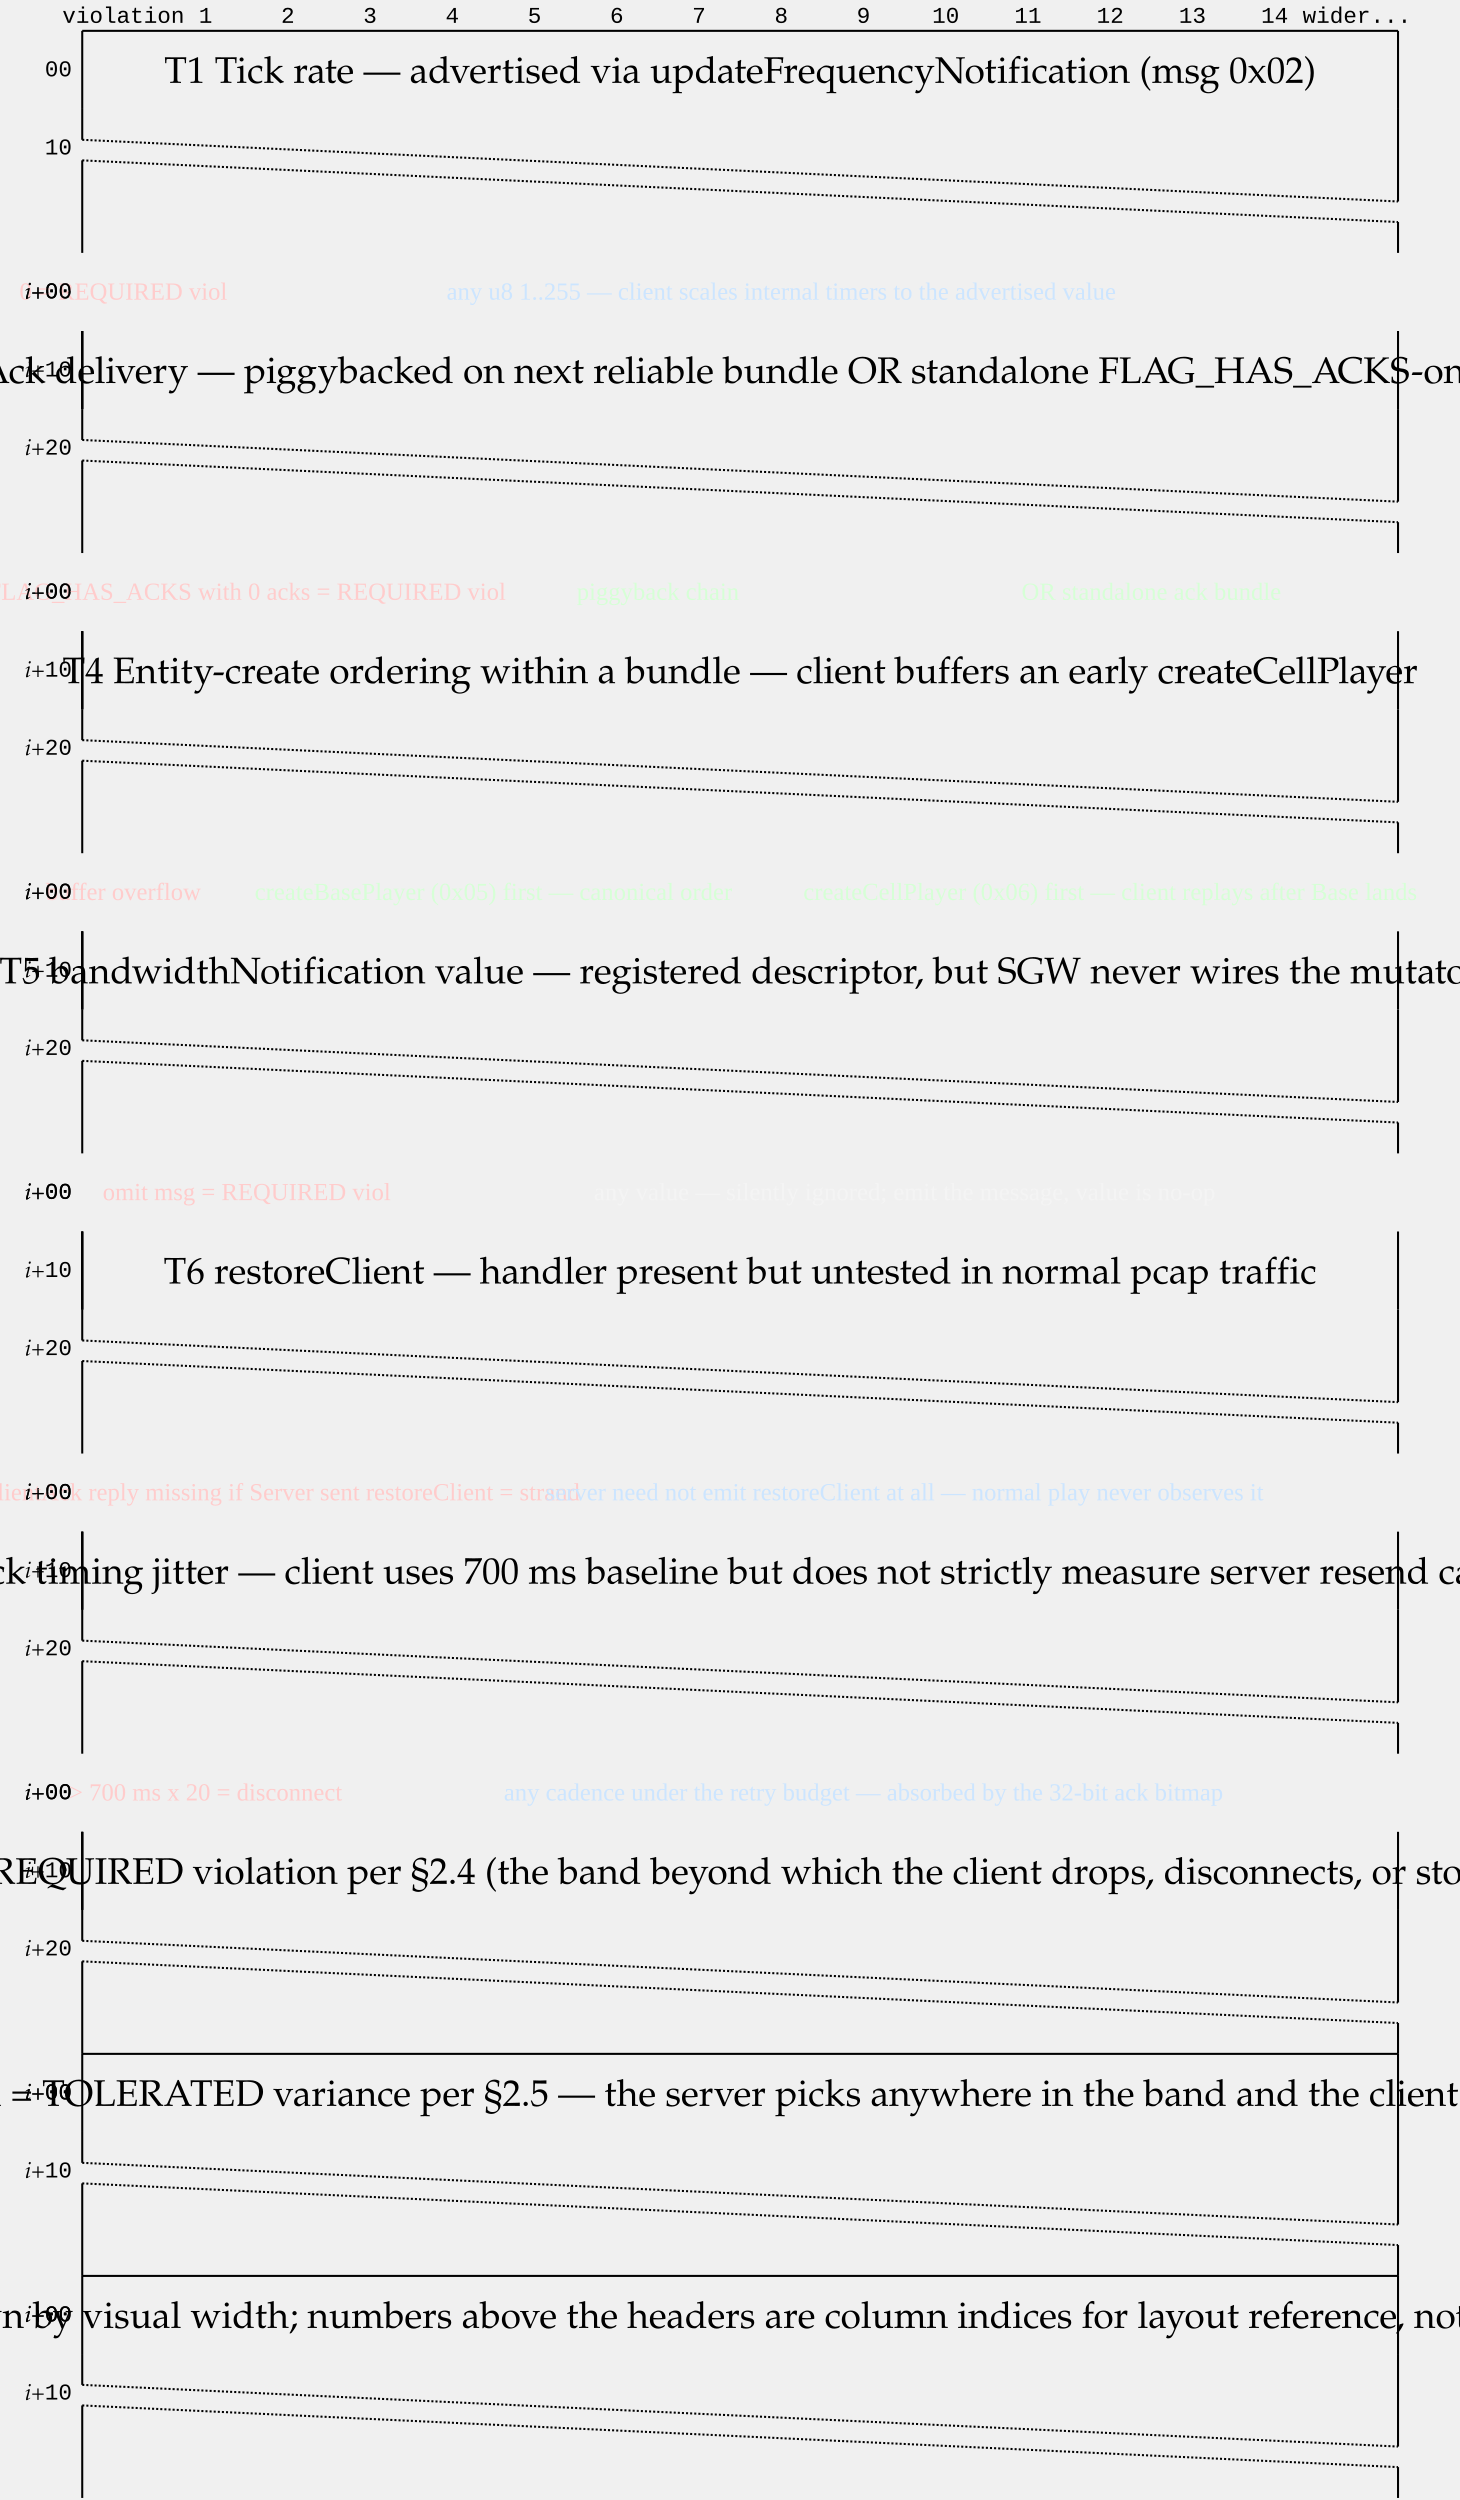
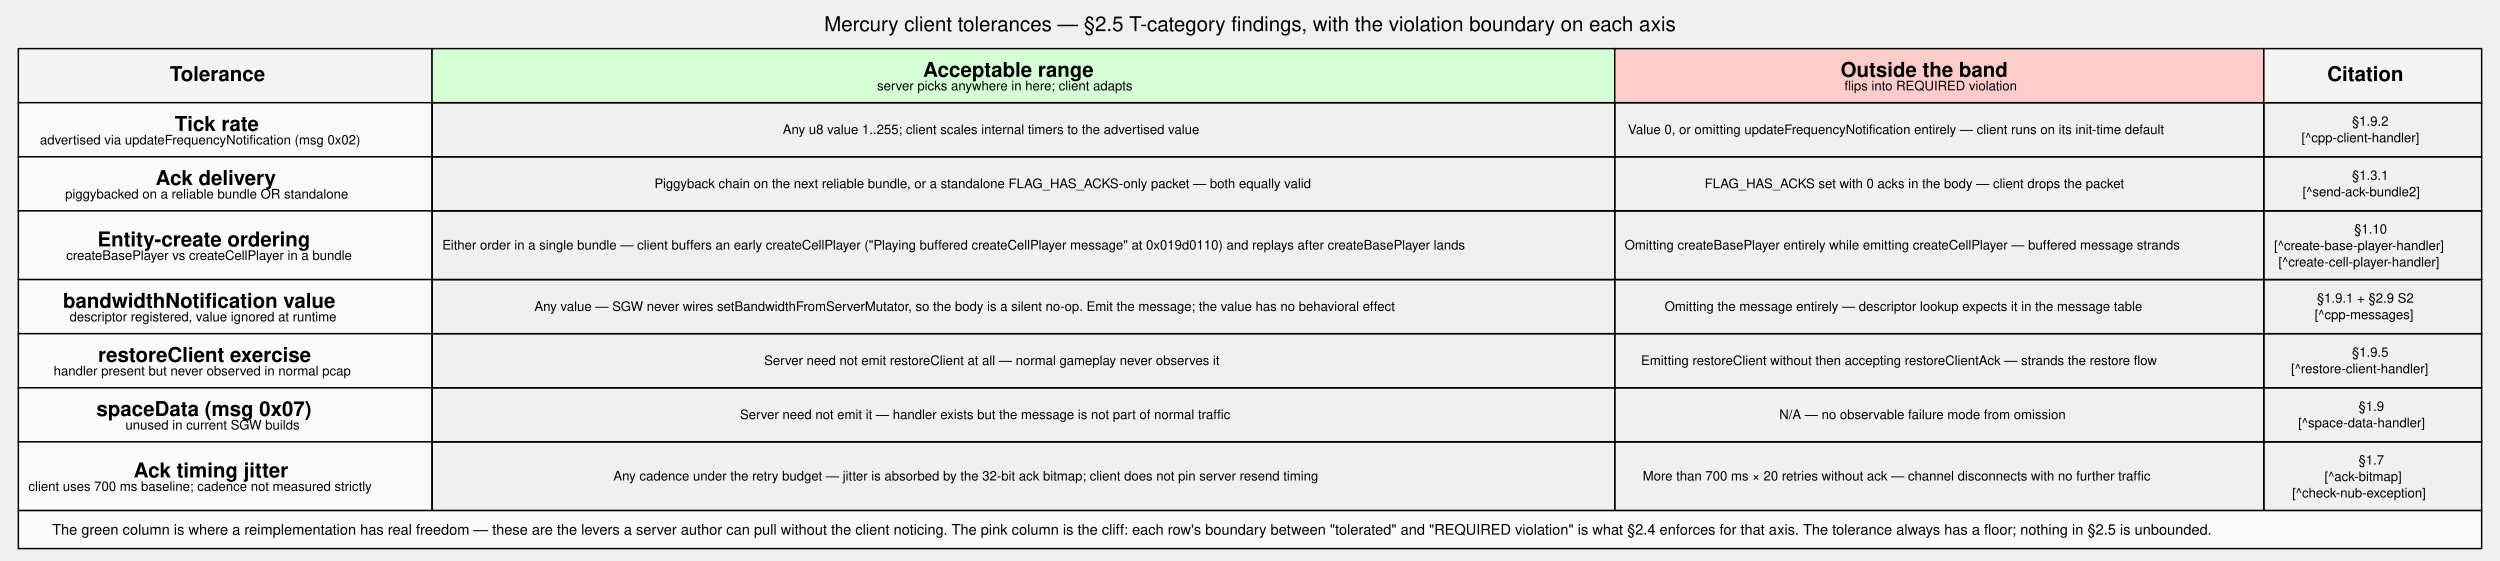
- <svg xmlns="http://www.w3.org/2000/svg" version="1.0" width="710" height="1216" viewBox="0 0 710 1216">
+ <svg xmlns="http://www.w3.org/2000/svg" width="1709pt" height="383pt" viewBox="0.00 0.00 1709.00 383.25">
  <style>.cimmeria-bg{fill:transparent}@media(prefers-color-scheme:dark){.cimmeria-bg{fill:white}}</style>
  <rect class="cimmeria-bg" width="100%" height="100%" />
-   <text x="60" y="8" font-family="Courier New, monospace" font-size="11" dominant-baseline="middle" text-anchor="middle">violation</text>
-   <text x="100" y="8" font-family="Courier New, monospace" font-size="11" dominant-baseline="middle" text-anchor="middle">1</text>
-   <text x="140" y="8" font-family="Courier New, monospace" font-size="11" dominant-baseline="middle" text-anchor="middle">2</text>
-   <text x="180" y="8" font-family="Courier New, monospace" font-size="11" dominant-baseline="middle" text-anchor="middle">3</text>
-   <text x="220" y="8" font-family="Courier New, monospace" font-size="11" dominant-baseline="middle" text-anchor="middle">4</text>
-   <text x="260" y="8" font-family="Courier New, monospace" font-size="11" dominant-baseline="middle" text-anchor="middle">5</text>
-   <text x="300" y="8" font-family="Courier New, monospace" font-size="11" dominant-baseline="middle" text-anchor="middle">6</text>
-   <text x="340" y="8" font-family="Courier New, monospace" font-size="11" dominant-baseline="middle" text-anchor="middle">7</text>
-   <text x="380" y="8" font-family="Courier New, monospace" font-size="11" dominant-baseline="middle" text-anchor="middle">8</text>
-   <text x="420" y="8" font-family="Courier New, monospace" font-size="11" dominant-baseline="middle" text-anchor="middle">9</text>
-   <text x="460" y="8" font-family="Courier New, monospace" font-size="11" dominant-baseline="middle" text-anchor="middle">10</text>
-   <text x="500" y="8" font-family="Courier New, monospace" font-size="11" dominant-baseline="middle" text-anchor="middle">11</text>
-   <text x="540" y="8" font-family="Courier New, monospace" font-size="11" dominant-baseline="middle" text-anchor="middle">12</text>
-   <text x="580" y="8" font-family="Courier New, monospace" font-size="11" dominant-baseline="middle" text-anchor="middle">13</text>
-   <text x="620" y="8" font-family="Courier New, monospace" font-size="11" dominant-baseline="middle" text-anchor="middle">14</text>
-   <text x="660" y="8" font-family="Courier New, monospace" font-size="11" dominant-baseline="middle" text-anchor="middle">wider...</text>
-   <line x1="40" y1="15" x2="680" y2="15" stroke="#000000" stroke-width="1" />
-   <line x1="680" y1="15" x2="680" y2="53" stroke="#000000" stroke-width="1" />
-   <line x1="40" y1="15" x2="40" y2="53" stroke="#000000" stroke-width="1" />
-   <text font-size="18" font-family="Palatino, Georgia, Times New Roman, serif" x="360" y="35" text-anchor="middle" dominant-baseline="middle">T1  Tick rate — advertised via updateFrequencyNotification (msg 0x02)</text>
-   <text font-size="11" font-family="Courier New, monospace" font-style="normal" dominant-baseline="middle" x="35" y="34" text-anchor="end">00</text>
-   <text font-size="11" font-family="Courier New, monospace" font-style="normal" dominant-baseline="middle" x="35" y="72" text-anchor="end">10</text>
-   <line x1="40" y1="53" x2="40" y2="68" stroke="#000000" stroke-width="1" />
-   <line x1="680" y1="53" x2="680" y2="98" stroke="#000000" stroke-width="1" />
-   <line stroke-dasharray="1,1" x1="40" y1="68" x2="680" y2="98" stroke="#000000" stroke-width="1" />
-   <line x1="40" y1="78" x2="40" y2="123" stroke="#000000" stroke-width="1" />
-   <line x1="680" y1="108" x2="680" y2="123" stroke="#000000" stroke-width="1" />
-   <line stroke-dasharray="1,1" x1="40" y1="78" x2="680" y2="108" stroke="#000000" stroke-width="1" />
-   <text font-size="11" font-family="Palatino, Georgia, Times New Roman, serif" font-style="italic" dominant-baseline="middle" x="35" y="142" text-anchor="end">i+<tspan font-size="11" font-family="Courier New, monospace" font-style="normal" dominant-baseline="middle">00</tspan>
-   </text>
-   <text fill="#ffcccc" x="60" y="143" text-anchor="middle" dominant-baseline="middle">0 = REQUIRED viol</text>
-   <text fill="#cce5ff" x="380" y="143" text-anchor="middle" dominant-baseline="middle">any u8 1..255 — client scales internal timers to the advertised value</text>
-   <text font-size="11" font-family="Palatino, Georgia, Times New Roman, serif" font-style="italic" dominant-baseline="middle" x="35" y="142" text-anchor="end">i+<tspan font-size="11" font-family="Courier New, monospace" font-style="normal" dominant-baseline="middle">00</tspan>
-   </text>
-   <text font-size="11" font-family="Palatino, Georgia, Times New Roman, serif" font-style="italic" dominant-baseline="middle" x="35" y="180" text-anchor="end">i+<tspan font-size="11" font-family="Courier New, monospace" font-style="normal" dominant-baseline="middle">10</tspan>
-   </text>
-   <line x1="40" y1="161" x2="40" y2="161" stroke="#000000" stroke-width="1" />
-   <line x1="40" y1="161" x2="40" y2="199" stroke="#000000" stroke-width="1" />
-   <line x1="40" y1="161" x2="40" y2="199" stroke="#000000" stroke-width="1" />
-   <line x1="680" y1="161" x2="680" y2="199" stroke="#000000" stroke-width="1" />
-   <line x1="40" y1="161" x2="40" y2="199" stroke="#000000" stroke-width="1" />
-   <text font-size="18" font-family="Palatino, Georgia, Times New Roman, serif" x="360" y="181" text-anchor="middle" dominant-baseline="middle">T2/T3  Ack delivery — piggybacked on next reliable bundle OR standalone FLAG_HAS_ACKS-only packet</text>
-   <text font-size="11" font-family="Palatino, Georgia, Times New Roman, serif" font-style="italic" dominant-baseline="middle" x="35" y="218" text-anchor="end">i+<tspan font-size="11" font-family="Courier New, monospace" font-style="normal" dominant-baseline="middle">20</tspan>
-   </text>
-   <line x1="40" y1="199" x2="40" y2="214" stroke="#000000" stroke-width="1" />
-   <line x1="680" y1="199" x2="680" y2="244" stroke="#000000" stroke-width="1" />
-   <line stroke-dasharray="1,1" x1="40" y1="214" x2="680" y2="244" stroke="#000000" stroke-width="1" />
-   <line x1="40" y1="224" x2="40" y2="269" stroke="#000000" stroke-width="1" />
-   <line x1="680" y1="254" x2="680" y2="269" stroke="#000000" stroke-width="1" />
-   <line stroke-dasharray="1,1" x1="40" y1="224" x2="680" y2="254" stroke="#000000" stroke-width="1" />
-   <text font-size="11" font-family="Palatino, Georgia, Times New Roman, serif" font-style="italic" dominant-baseline="middle" x="35" y="288" text-anchor="end">i+<tspan font-size="11" font-family="Courier New, monospace" font-style="normal" dominant-baseline="middle">00</tspan>
-   </text>
-   <text fill="#ffcccc" x="120" y="289" text-anchor="middle" dominant-baseline="middle">FLAG_HAS_ACKS with 0 acks = REQUIRED viol</text>
-   <text fill="#d6ffd6" x="320" y="289" text-anchor="middle" dominant-baseline="middle">piggyback chain</text>
-   <text fill="#d6ffd6" x="560" y="289" text-anchor="middle" dominant-baseline="middle">OR standalone ack bundle</text>
-   <text font-size="11" font-family="Palatino, Georgia, Times New Roman, serif" font-style="italic" dominant-baseline="middle" x="35" y="288" text-anchor="end">i+<tspan font-size="11" font-family="Courier New, monospace" font-style="normal" dominant-baseline="middle">00</tspan>
-   </text>
-   <text font-size="11" font-family="Palatino, Georgia, Times New Roman, serif" font-style="italic" dominant-baseline="middle" x="35" y="326" text-anchor="end">i+<tspan font-size="11" font-family="Courier New, monospace" font-style="normal" dominant-baseline="middle">10</tspan>
-   </text>
-   <line x1="40" y1="307" x2="40" y2="307" stroke="#000000" stroke-width="1" />
-   <line x1="40" y1="307" x2="40" y2="345" stroke="#000000" stroke-width="1" />
-   <line x1="40" y1="307" x2="40" y2="345" stroke="#000000" stroke-width="1" />
-   <line x1="680" y1="307" x2="680" y2="345" stroke="#000000" stroke-width="1" />
-   <line x1="40" y1="307" x2="40" y2="345" stroke="#000000" stroke-width="1" />
-   <text font-size="18" font-family="Palatino, Georgia, Times New Roman, serif" x="360" y="327" text-anchor="middle" dominant-baseline="middle">T4  Entity-create ordering within a bundle — client buffers an early createCellPlayer</text>
-   <text font-size="11" font-family="Palatino, Georgia, Times New Roman, serif" font-style="italic" dominant-baseline="middle" x="35" y="364" text-anchor="end">i+<tspan font-size="11" font-family="Courier New, monospace" font-style="normal" dominant-baseline="middle">20</tspan>
-   </text>
-   <line x1="40" y1="345" x2="40" y2="360" stroke="#000000" stroke-width="1" />
-   <line x1="680" y1="345" x2="680" y2="390" stroke="#000000" stroke-width="1" />
-   <line stroke-dasharray="1,1" x1="40" y1="360" x2="680" y2="390" stroke="#000000" stroke-width="1" />
-   <line x1="40" y1="370" x2="40" y2="415" stroke="#000000" stroke-width="1" />
-   <line x1="680" y1="400" x2="680" y2="415" stroke="#000000" stroke-width="1" />
-   <line stroke-dasharray="1,1" x1="40" y1="370" x2="680" y2="400" stroke="#000000" stroke-width="1" />
-   <text font-size="11" font-family="Palatino, Georgia, Times New Roman, serif" font-style="italic" dominant-baseline="middle" x="35" y="434" text-anchor="end">i+<tspan font-size="11" font-family="Courier New, monospace" font-style="normal" dominant-baseline="middle">00</tspan>
-   </text>
-   <text fill="#ffcccc" x="60" y="435" text-anchor="middle" dominant-baseline="middle">buffer overflow</text>
-   <text fill="#d6ffd6" x="240" y="435" text-anchor="middle" dominant-baseline="middle">createBasePlayer (0x05) first   — canonical order</text>
-   <text fill="#d6ffd6" x="540" y="435" text-anchor="middle" dominant-baseline="middle">createCellPlayer (0x06) first — client replays after Base lands</text>
-   <text font-size="11" font-family="Palatino, Georgia, Times New Roman, serif" font-style="italic" dominant-baseline="middle" x="35" y="434" text-anchor="end">i+<tspan font-size="11" font-family="Courier New, monospace" font-style="normal" dominant-baseline="middle">00</tspan>
-   </text>
-   <text font-size="11" font-family="Palatino, Georgia, Times New Roman, serif" font-style="italic" dominant-baseline="middle" x="35" y="472" text-anchor="end">i+<tspan font-size="11" font-family="Courier New, monospace" font-style="normal" dominant-baseline="middle">10</tspan>
-   </text>
-   <line x1="40" y1="453" x2="40" y2="453" stroke="#000000" stroke-width="1" />
-   <line x1="40" y1="453" x2="40" y2="491" stroke="#000000" stroke-width="1" />
-   <line x1="40" y1="453" x2="40" y2="491" stroke="#000000" stroke-width="1" />
-   <line x1="680" y1="453" x2="680" y2="491" stroke="#000000" stroke-width="1" />
-   <line x1="40" y1="453" x2="40" y2="491" stroke="#000000" stroke-width="1" />
-   <text font-size="18" font-family="Palatino, Georgia, Times New Roman, serif" x="360" y="473" text-anchor="middle" dominant-baseline="middle">T5  bandwidthNotification value — registered descriptor, but SGW never wires the mutator</text>
-   <text font-size="11" font-family="Palatino, Georgia, Times New Roman, serif" font-style="italic" dominant-baseline="middle" x="35" y="510" text-anchor="end">i+<tspan font-size="11" font-family="Courier New, monospace" font-style="normal" dominant-baseline="middle">20</tspan>
-   </text>
-   <line x1="40" y1="491" x2="40" y2="506" stroke="#000000" stroke-width="1" />
-   <line x1="680" y1="491" x2="680" y2="536" stroke="#000000" stroke-width="1" />
-   <line stroke-dasharray="1,1" x1="40" y1="506" x2="680" y2="536" stroke="#000000" stroke-width="1" />
-   <line x1="40" y1="516" x2="40" y2="561" stroke="#000000" stroke-width="1" />
-   <line x1="680" y1="546" x2="680" y2="561" stroke="#000000" stroke-width="1" />
-   <line stroke-dasharray="1,1" x1="40" y1="516" x2="680" y2="546" stroke="#000000" stroke-width="1" />
-   <text font-size="11" font-family="Palatino, Georgia, Times New Roman, serif" font-style="italic" dominant-baseline="middle" x="35" y="580" text-anchor="end">i+<tspan font-size="11" font-family="Courier New, monospace" font-style="normal" dominant-baseline="middle">00</tspan>
-   </text>
-   <text fill="#ffcccc" x="120" y="581" text-anchor="middle" dominant-baseline="middle">omit msg = REQUIRED viol</text>
-   <text fill="#f4f4f4" x="440" y="581" text-anchor="middle" dominant-baseline="middle">any value — silently ignored; emit the message, value is no-op</text>
-   <text font-size="11" font-family="Palatino, Georgia, Times New Roman, serif" font-style="italic" dominant-baseline="middle" x="35" y="580" text-anchor="end">i+<tspan font-size="11" font-family="Courier New, monospace" font-style="normal" dominant-baseline="middle">00</tspan>
-   </text>
-   <text font-size="11" font-family="Palatino, Georgia, Times New Roman, serif" font-style="italic" dominant-baseline="middle" x="35" y="618" text-anchor="end">i+<tspan font-size="11" font-family="Courier New, monospace" font-style="normal" dominant-baseline="middle">10</tspan>
-   </text>
-   <line x1="40" y1="599" x2="40" y2="599" stroke="#000000" stroke-width="1" />
-   <line x1="40" y1="599" x2="40" y2="637" stroke="#000000" stroke-width="1" />
-   <line x1="40" y1="599" x2="40" y2="637" stroke="#000000" stroke-width="1" />
-   <line x1="680" y1="599" x2="680" y2="637" stroke="#000000" stroke-width="1" />
-   <line x1="40" y1="599" x2="40" y2="637" stroke="#000000" stroke-width="1" />
-   <text font-size="18" font-family="Palatino, Georgia, Times New Roman, serif" x="360" y="619" text-anchor="middle" dominant-baseline="middle">T6  restoreClient — handler present but untested in normal pcap traffic</text>
-   <text font-size="11" font-family="Palatino, Georgia, Times New Roman, serif" font-style="italic" dominant-baseline="middle" x="35" y="656" text-anchor="end">i+<tspan font-size="11" font-family="Courier New, monospace" font-style="normal" dominant-baseline="middle">20</tspan>
-   </text>
-   <line x1="40" y1="637" x2="40" y2="652" stroke="#000000" stroke-width="1" />
-   <line x1="680" y1="637" x2="680" y2="682" stroke="#000000" stroke-width="1" />
-   <line stroke-dasharray="1,1" x1="40" y1="652" x2="680" y2="682" stroke="#000000" stroke-width="1" />
-   <line x1="40" y1="662" x2="40" y2="707" stroke="#000000" stroke-width="1" />
-   <line x1="680" y1="692" x2="680" y2="707" stroke="#000000" stroke-width="1" />
-   <line stroke-dasharray="1,1" x1="40" y1="662" x2="680" y2="692" stroke="#000000" stroke-width="1" />
-   <text font-size="11" font-family="Palatino, Georgia, Times New Roman, serif" font-style="italic" dominant-baseline="middle" x="35" y="726" text-anchor="end">i+<tspan font-size="11" font-family="Courier New, monospace" font-style="normal" dominant-baseline="middle">00</tspan>
-   </text>
-   <text fill="#ffcccc" x="120" y="727" text-anchor="middle" dominant-baseline="middle">restoreClientAck reply missing if Server sent restoreClient = strand</text>
-   <text fill="#cce5ff" x="440" y="727" text-anchor="middle" dominant-baseline="middle">server need not emit restoreClient at all — normal play never observes it</text>
-   <text font-size="11" font-family="Palatino, Georgia, Times New Roman, serif" font-style="italic" dominant-baseline="middle" x="35" y="726" text-anchor="end">i+<tspan font-size="11" font-family="Courier New, monospace" font-style="normal" dominant-baseline="middle">00</tspan>
-   </text>
-   <text font-size="11" font-family="Palatino, Georgia, Times New Roman, serif" font-style="italic" dominant-baseline="middle" x="35" y="764" text-anchor="end">i+<tspan font-size="11" font-family="Courier New, monospace" font-style="normal" dominant-baseline="middle">10</tspan>
-   </text>
-   <line x1="40" y1="745" x2="40" y2="745" stroke="#000000" stroke-width="1" />
-   <line x1="40" y1="745" x2="40" y2="783" stroke="#000000" stroke-width="1" />
-   <line x1="40" y1="745" x2="40" y2="783" stroke="#000000" stroke-width="1" />
-   <line x1="680" y1="745" x2="680" y2="783" stroke="#000000" stroke-width="1" />
-   <line x1="40" y1="745" x2="40" y2="783" stroke="#000000" stroke-width="1" />
-   <text font-size="18" font-family="Palatino, Georgia, Times New Roman, serif" x="360" y="765" text-anchor="middle" dominant-baseline="middle">T7  Ack timing jitter — client uses 700 ms baseline but does not strictly measure server resend cadence</text>
-   <text font-size="11" font-family="Palatino, Georgia, Times New Roman, serif" font-style="italic" dominant-baseline="middle" x="35" y="802" text-anchor="end">i+<tspan font-size="11" font-family="Courier New, monospace" font-style="normal" dominant-baseline="middle">20</tspan>
-   </text>
-   <line x1="40" y1="783" x2="40" y2="798" stroke="#000000" stroke-width="1" />
-   <line x1="680" y1="783" x2="680" y2="828" stroke="#000000" stroke-width="1" />
-   <line stroke-dasharray="1,1" x1="40" y1="798" x2="680" y2="828" stroke="#000000" stroke-width="1" />
-   <line x1="40" y1="808" x2="40" y2="853" stroke="#000000" stroke-width="1" />
-   <line x1="680" y1="838" x2="680" y2="853" stroke="#000000" stroke-width="1" />
-   <line stroke-dasharray="1,1" x1="40" y1="808" x2="680" y2="838" stroke="#000000" stroke-width="1" />
-   <text font-size="11" font-family="Palatino, Georgia, Times New Roman, serif" font-style="italic" dominant-baseline="middle" x="35" y="872" text-anchor="end">i+<tspan font-size="11" font-family="Courier New, monospace" font-style="normal" dominant-baseline="middle">00</tspan>
-   </text>
-   <text fill="#ffcccc" x="100" y="873" text-anchor="middle" dominant-baseline="middle">&gt; 700 ms x 20 = disconnect</text>
-   <text fill="#cce5ff" x="420" y="873" text-anchor="middle" dominant-baseline="middle">any cadence under the retry budget — absorbed by the 32-bit ack bitmap</text>
-   <text font-size="11" font-family="Palatino, Georgia, Times New Roman, serif" font-style="italic" dominant-baseline="middle" x="35" y="872" text-anchor="end">i+<tspan font-size="11" font-family="Courier New, monospace" font-style="normal" dominant-baseline="middle">00</tspan>
-   </text>
-   <text font-size="11" font-family="Palatino, Georgia, Times New Roman, serif" font-style="italic" dominant-baseline="middle" x="35" y="910" text-anchor="end">i+<tspan font-size="11" font-family="Courier New, monospace" font-style="normal" dominant-baseline="middle">10</tspan>
-   </text>
-   <line x1="40" y1="891" x2="40" y2="891" stroke="#000000" stroke-width="1" />
-   <line x1="40" y1="891" x2="40" y2="929" stroke="#000000" stroke-width="1" />
-   <line x1="40" y1="891" x2="40" y2="929" stroke="#000000" stroke-width="1" />
-   <line x1="680" y1="891" x2="680" y2="929" stroke="#000000" stroke-width="1" />
-   <line x1="40" y1="891" x2="40" y2="929" stroke="#000000" stroke-width="1" />
-   <text font-size="18" font-family="Palatino, Georgia, Times New Roman, serif" x="360" y="911" text-anchor="middle" dominant-baseline="middle">  Red span = a REQUIRED violation per §2.4 (the band beyond which the client drops, disconnects, or stops the session).</text>
-   <text font-size="11" font-family="Palatino, Georgia, Times New Roman, serif" font-style="italic" dominant-baseline="middle" x="35" y="948" text-anchor="end">i+<tspan font-size="11" font-family="Courier New, monospace" font-style="normal" dominant-baseline="middle">20</tspan>
-   </text>
-   <line x1="40" y1="929" x2="40" y2="944" stroke="#000000" stroke-width="1" />
-   <line x1="680" y1="929" x2="680" y2="974" stroke="#000000" stroke-width="1" />
-   <line stroke-dasharray="1,1" x1="40" y1="944" x2="680" y2="974" stroke="#000000" stroke-width="1" />
-   <line x1="40" y1="954" x2="40" y2="999" stroke="#000000" stroke-width="1" />
-   <line x1="680" y1="984" x2="680" y2="999" stroke="#000000" stroke-width="1" />
-   <line stroke-dasharray="1,1" x1="40" y1="954" x2="680" y2="984" stroke="#000000" stroke-width="1" />
-   <text font-size="11" font-family="Palatino, Georgia, Times New Roman, serif" font-style="italic" dominant-baseline="middle" x="35" y="1018" text-anchor="end">i+<tspan font-size="11" font-family="Courier New, monospace" font-style="normal" dominant-baseline="middle">00</tspan>
-   </text>
-   <line x1="40" y1="999" x2="680" y2="999" stroke="#000000" stroke-width="1" />
-   <line x1="680" y1="999" x2="680" y2="1037" stroke="#000000" stroke-width="1" />
-   <line x1="40" y1="999" x2="40" y2="1037" stroke="#000000" stroke-width="1" />
-   <text font-size="18" font-family="Palatino, Georgia, Times New Roman, serif" x="360" y="1019" text-anchor="middle" dominant-baseline="middle">  Green/blue span = TOLERATED variance per §2.5 — the server picks anywhere in the band and the client adapts or ignores.</text>
-   <text font-size="11" font-family="Palatino, Georgia, Times New Roman, serif" font-style="italic" dominant-baseline="middle" x="35" y="1018" text-anchor="end">i+<tspan font-size="11" font-family="Courier New, monospace" font-style="normal" dominant-baseline="middle">00</tspan>
-   </text>
-   <text font-size="11" font-family="Palatino, Georgia, Times New Roman, serif" font-style="italic" dominant-baseline="middle" x="35" y="1056" text-anchor="end">i+<tspan font-size="11" font-family="Courier New, monospace" font-style="normal" dominant-baseline="middle">10</tspan>
-   </text>
-   <line x1="40" y1="1037" x2="40" y2="1052" stroke="#000000" stroke-width="1" />
-   <line x1="680" y1="1037" x2="680" y2="1082" stroke="#000000" stroke-width="1" />
-   <line stroke-dasharray="1,1" x1="40" y1="1052" x2="680" y2="1082" stroke="#000000" stroke-width="1" />
-   <line x1="40" y1="1062" x2="40" y2="1107" stroke="#000000" stroke-width="1" />
-   <line x1="680" y1="1092" x2="680" y2="1107" stroke="#000000" stroke-width="1" />
-   <line stroke-dasharray="1,1" x1="40" y1="1062" x2="680" y2="1092" stroke="#000000" stroke-width="1" />
-   <text font-size="11" font-family="Palatino, Georgia, Times New Roman, serif" font-style="italic" dominant-baseline="middle" x="35" y="1126" text-anchor="end">i+<tspan font-size="11" font-family="Courier New, monospace" font-style="normal" dominant-baseline="middle">00</tspan>
-   </text>
-   <line x1="40" y1="1107" x2="680" y2="1107" stroke="#000000" stroke-width="1" />
-   <line x1="680" y1="1107" x2="680" y2="1145" stroke="#000000" stroke-width="1" />
-   <line x1="40" y1="1107" x2="40" y2="1145" stroke="#000000" stroke-width="1" />
-   <text font-size="18" font-family="Palatino, Georgia, Times New Roman, serif" x="360" y="1127" text-anchor="middle" dominant-baseline="middle">  Bands shown by visual width; numbers above the headers are column indices for layout reference, not field offsets.</text>
-   <text font-size="11" font-family="Palatino, Georgia, Times New Roman, serif" font-style="italic" dominant-baseline="middle" x="35" y="1126" text-anchor="end">i+<tspan font-size="11" font-family="Courier New, monospace" font-style="normal" dominant-baseline="middle">00</tspan>
-   </text>
-   <text font-size="11" font-family="Palatino, Georgia, Times New Roman, serif" font-style="italic" dominant-baseline="middle" x="35" y="1164" text-anchor="end">i+<tspan font-size="11" font-family="Courier New, monospace" font-style="normal" dominant-baseline="middle">10</tspan>
-   </text>
-   <line x1="40" y1="1145" x2="40" y2="1160" stroke="#000000" stroke-width="1" />
-   <line x1="680" y1="1145" x2="680" y2="1190" stroke="#000000" stroke-width="1" />
-   <line stroke-dasharray="1,1" x1="40" y1="1160" x2="680" y2="1190" stroke="#000000" stroke-width="1" />
-   <line x1="40" y1="1170" x2="40" y2="1215" stroke="#000000" stroke-width="1" />
-   <line x1="680" y1="1200" x2="680" y2="1215" stroke="#000000" stroke-width="1" />
-   <line stroke-dasharray="1,1" x1="40" y1="1170" x2="680" y2="1200" stroke="#000000" stroke-width="1" />
-   <text font-size="11" font-family="Palatino, Georgia, Times New Roman, serif" font-style="italic" dominant-baseline="middle" x="35" y="1234" text-anchor="end">i+<tspan font-size="11" font-family="Courier New, monospace" font-style="normal" dominant-baseline="middle">00</tspan>
-   </text>
+   <g id="graph0" class="graph" transform="scale(1 1) rotate(0) translate(4 379.25)">
+     <polygon class="cimmeria-bg" stroke="none" points="-4,4 -4,-379.25 1705,-379.25 1705,4 -4,4" />
+     <text text-anchor="middle" x="850.5" y="-357.95" font-family="Helvetica,sans-Serif" font-size="14.00">Mercury client tolerances — §2.5 T-category findings, with the violation boundary on each axis</text>
+     <g id="node1" class="node">
+       <polygon fill="#f4f4f4" stroke="none" points="8,-309 8,-346 291,-346 291,-309 8,-309" />
+       <polygon fill="none" stroke="black" points="8,-309 8,-346 291,-346 291,-309 8,-309" />
+       <text text-anchor="start" x="111.62" y="-323.82" font-family="Helvetica,sans-Serif" font-weight="bold" font-size="14.00">Tolerance</text>
+       <polygon fill="#d6ffd6" stroke="none" points="291,-309 291,-346 1100,-346 1100,-309 291,-309" />
+       <polygon fill="none" stroke="black" points="291,-309 291,-346 1100,-346 1100,-309 291,-309" />
+       <text text-anchor="start" x="626.88" y="-326.7" font-family="Helvetica,sans-Serif" font-weight="bold" font-size="14.00">Acceptable range</text>
+       <text text-anchor="start" x="595.38" y="-317.45" font-family="Helvetica,sans-Serif" font-size="9.00">server picks anywhere in here; client adapts</text>
+       <polygon fill="#ffcccc" stroke="none" points="1100,-309 1100,-346 1544,-346 1544,-309 1100,-309" />
+       <polygon fill="none" stroke="black" points="1100,-309 1100,-346 1544,-346 1544,-309 1100,-309" />
+       <text text-anchor="start" x="1254.5" y="-326.7" font-family="Helvetica,sans-Serif" font-weight="bold" font-size="14.00">Outside the band</text>
+       <text text-anchor="start" x="1257.12" y="-317.45" font-family="Helvetica,sans-Serif" font-size="9.00">flips into REQUIRED violation</text>
+       <polygon fill="#f4f4f4" stroke="none" points="1544,-309 1544,-346 1693,-346 1693,-309 1544,-309" />
+       <polygon fill="none" stroke="black" points="1544,-309 1544,-346 1693,-346 1693,-309 1544,-309" />
+       <text text-anchor="start" x="1587.38" y="-323.82" font-family="Helvetica,sans-Serif" font-weight="bold" font-size="14.00">Citation</text>
+       <polygon fill="#fafafa" stroke="none" points="8,-272 8,-309 291,-309 291,-272 8,-272" />
+       <polygon fill="none" stroke="black" points="8,-272 8,-309 291,-309 291,-272 8,-272" />
+       <text text-anchor="start" x="115" y="-289.7" font-family="Helvetica,sans-Serif" font-weight="bold" font-size="14.00">Tick rate</text>
+       <text text-anchor="start" x="22.75" y="-280.45" font-family="Helvetica,sans-Serif" font-size="9.00">advertised via updateFrequencyNotification (msg 0x02)</text>
+       <polygon fill="none" stroke="black" points="291,-272 291,-309 1100,-309 1100,-272 291,-272" />
+       <text text-anchor="start" x="530.88" y="-287.57" font-family="Helvetica,sans-Serif" font-size="9.00">Any u8 value 1..255; client scales internal timers to the advertised value</text>
+       <polygon fill="none" stroke="black" points="1100,-272 1100,-309 1544,-309 1544,-272 1100,-272" />
+       <text text-anchor="start" x="1109" y="-287.57" font-family="Helvetica,sans-Serif" font-size="9.00">Value 0, or omitting updateFrequencyNotification entirely — client runs on its init-time default</text>
+       <polygon fill="none" stroke="black" points="1544,-272 1544,-309 1693,-309 1693,-272 1544,-272" />
+       <text text-anchor="start" x="1604.25" y="-293.2" font-family="Helvetica,sans-Serif" font-size="9.00">§1.9.2</text>
+       <text text-anchor="start" x="1569.75" y="-281.95" font-family="Helvetica,sans-Serif" font-size="9.00">[^cpp-client-handler]</text>
+       <polygon fill="#fafafa" stroke="none" points="8,-235 8,-272 291,-272 291,-235 8,-235" />
+       <polygon fill="none" stroke="black" points="8,-235 8,-272 291,-272 291,-235 8,-235" />
+       <text text-anchor="start" x="101.88" y="-252.7" font-family="Helvetica,sans-Serif" font-weight="bold" font-size="14.00">Ack delivery</text>
+       <text text-anchor="start" x="40" y="-243.45" font-family="Helvetica,sans-Serif" font-size="9.00">piggybacked on a reliable bundle OR standalone</text>
+       <polygon fill="none" stroke="black" points="291,-235 291,-272 1100,-272 1100,-235 291,-235" />
+       <text text-anchor="start" x="443.12" y="-250.57" font-family="Helvetica,sans-Serif" font-size="9.00">Piggyback chain on the next reliable bundle, or a standalone FLAG_HAS_ACKS-only packet — both equally valid</text>
+       <polygon fill="none" stroke="black" points="1100,-235 1100,-272 1544,-272 1544,-235 1100,-235" />
+       <text text-anchor="start" x="1161.5" y="-250.57" font-family="Helvetica,sans-Serif" font-size="9.00">FLAG_HAS_ACKS set with 0 acks in the body — client drops the packet</text>
+       <polygon fill="none" stroke="black" points="1544,-235 1544,-272 1693,-272 1693,-235 1544,-235" />
+       <text text-anchor="start" x="1604.25" y="-256.2" font-family="Helvetica,sans-Serif" font-size="9.00">§1.3.1</text>
+       <text text-anchor="start" x="1570.5" y="-244.95" font-family="Helvetica,sans-Serif" font-size="9.00">[^send-ack-bundle2]</text>
+       <polygon fill="#fafafa" stroke="none" points="8,-188 8,-235 291,-235 291,-188 8,-188" />
+       <polygon fill="none" stroke="black" points="8,-188 8,-235 291,-235 291,-188 8,-188" />
+       <text text-anchor="start" x="62.12" y="-210.7" font-family="Helvetica,sans-Serif" font-weight="bold" font-size="14.00">Entity-create ordering</text>
+       <text text-anchor="start" x="40.75" y="-201.45" font-family="Helvetica,sans-Serif" font-size="9.00">createBasePlayer vs createCellPlayer in a bundle</text>
+       <polygon fill="none" stroke="black" points="291,-188 291,-235 1100,-235 1100,-188 291,-188" />
+       <text text-anchor="start" x="298" y="-208.57" font-family="Helvetica,sans-Serif" font-size="9.00">Either order in a single bundle — client buffers an early createCellPlayer ("Playing buffered createCellPlayer message" at 0x019d0110) and replays after createBasePlayer lands</text>
+       <polygon fill="none" stroke="black" points="1100,-188 1100,-235 1544,-235 1544,-188 1100,-188" />
+       <text text-anchor="start" x="1106.75" y="-208.57" font-family="Helvetica,sans-Serif" font-size="9.00">Omitting createBasePlayer entirely while emitting createCellPlayer — buffered message strands</text>
+       <polygon fill="none" stroke="black" points="1544,-188 1544,-235 1693,-235 1693,-188 1544,-188" />
+       <text text-anchor="start" x="1605.75" y="-219.45" font-family="Helvetica,sans-Serif" font-size="9.00">§1.10</text>
+       <text text-anchor="start" x="1551" y="-208.2" font-family="Helvetica,sans-Serif" font-size="9.00">[^create-base-player-handler]</text>
+       <text text-anchor="start" x="1554" y="-196.95" font-family="Helvetica,sans-Serif" font-size="9.00">[^create-cell-player-handler]</text>
+       <polygon fill="#fafafa" stroke="none" points="8,-151 8,-188 291,-188 291,-151 8,-151" />
+       <polygon fill="none" stroke="black" points="8,-151 8,-188 291,-188 291,-151 8,-151" />
+       <text text-anchor="start" x="38.5" y="-168.7" font-family="Helvetica,sans-Serif" font-weight="bold" font-size="14.00">bandwidthNotification value</text>
+       <text text-anchor="start" x="43" y="-159.45" font-family="Helvetica,sans-Serif" font-size="9.00">descriptor registered, value ignored at runtime</text>
+       <polygon fill="none" stroke="black" points="291,-151 291,-188 1100,-188 1100,-151 291,-151" />
+       <text text-anchor="start" x="361" y="-166.57" font-family="Helvetica,sans-Serif" font-size="9.00">Any value — SGW never wires setBandwidthFromServerMutator, so the body is a silent no-op. Emit the message; the value has no behavioral effect</text>
+       <polygon fill="none" stroke="black" points="1100,-151 1100,-188 1544,-188 1544,-151 1100,-151" />
+       <text text-anchor="start" x="1134.12" y="-166.57" font-family="Helvetica,sans-Serif" font-size="9.00">Omitting the message entirely — descriptor lookup expects it in the message table</text>
+       <polygon fill="none" stroke="black" points="1544,-151 1544,-188 1693,-188 1693,-151 1544,-151" />
+       <text text-anchor="start" x="1580.25" y="-172.2" font-family="Helvetica,sans-Serif" font-size="9.00">§1.9.1 + §2.9 S2</text>
+       <text text-anchor="start" x="1578.75" y="-160.95" font-family="Helvetica,sans-Serif" font-size="9.00">[^cpp-messages]</text>
+       <polygon fill="#fafafa" stroke="none" points="8,-114 8,-151 291,-151 291,-114 8,-114" />
+       <polygon fill="none" stroke="black" points="8,-114 8,-151 291,-151 291,-114 8,-114" />
+       <text text-anchor="start" x="62.5" y="-131.7" font-family="Helvetica,sans-Serif" font-weight="bold" font-size="14.00">restoreClient exercise</text>
+       <text text-anchor="start" x="32.12" y="-122.45" font-family="Helvetica,sans-Serif" font-size="9.00">handler present but never observed in normal pcap</text>
+       <polygon fill="none" stroke="black" points="291,-114 291,-151 1100,-151 1100,-114 291,-114" />
+       <text text-anchor="start" x="518.12" y="-129.57" font-family="Helvetica,sans-Serif" font-size="9.00">Server need not emit restoreClient at all — normal gameplay never observes it</text>
+       <polygon fill="none" stroke="black" points="1100,-114 1100,-151 1544,-151 1544,-114 1100,-114" />
+       <text text-anchor="start" x="1118" y="-129.57" font-family="Helvetica,sans-Serif" font-size="9.00">Emitting restoreClient without then accepting restoreClientAck — strands the restore flow</text>
+       <polygon fill="none" stroke="black" points="1544,-114 1544,-151 1693,-151 1693,-114 1544,-114" />
+       <text text-anchor="start" x="1604.25" y="-135.2" font-family="Helvetica,sans-Serif" font-size="9.00">§1.9.5</text>
+       <text text-anchor="start" x="1562.62" y="-123.95" font-family="Helvetica,sans-Serif" font-size="9.00">[^restore-client-handler]</text>
+       <polygon fill="#fafafa" stroke="none" points="8,-77 8,-114 291,-114 291,-77 8,-77" />
+       <polygon fill="none" stroke="black" points="8,-77 8,-114 291,-114 291,-77 8,-77" />
+       <text text-anchor="start" x="61.38" y="-94.7" font-family="Helvetica,sans-Serif" font-weight="bold" font-size="14.00">spaceData (msg 0x07)</text>
+       <text text-anchor="start" x="81.25" y="-85.45" font-family="Helvetica,sans-Serif" font-size="9.00">unused in current SGW builds</text>
+       <polygon fill="none" stroke="black" points="291,-77 291,-114 1100,-114 1100,-77 291,-77" />
+       <text text-anchor="start" x="501.62" y="-92.58" font-family="Helvetica,sans-Serif" font-size="9.00">Server need not emit it — handler exists but the message is not part of normal traffic</text>
+       <polygon fill="none" stroke="black" points="1100,-77 1100,-114 1544,-114 1544,-77 1100,-77" />
+       <text text-anchor="start" x="1212.5" y="-92.58" font-family="Helvetica,sans-Serif" font-size="9.00">N/A — no observable failure mode from omission</text>
+       <polygon fill="none" stroke="black" points="1544,-77 1544,-114 1693,-114 1693,-77 1544,-77" />
+       <text text-anchor="start" x="1608.75" y="-98.2" font-family="Helvetica,sans-Serif" font-size="9.00">§1.9</text>
+       <text text-anchor="start" x="1567.5" y="-86.95" font-family="Helvetica,sans-Serif" font-size="9.00">[^space-data-handler]</text>
+       <polygon fill="#fafafa" stroke="none" points="8,-30 8,-77 291,-77 291,-30 8,-30" />
+       <polygon fill="none" stroke="black" points="8,-30 8,-77 291,-77 291,-30 8,-30" />
+       <text text-anchor="start" x="86.88" y="-52.7" font-family="Helvetica,sans-Serif" font-weight="bold" font-size="14.00">Ack timing jitter</text>
+       <text text-anchor="start" x="14.88" y="-43.45" font-family="Helvetica,sans-Serif" font-size="9.00">client uses 700 ms baseline; cadence not measured strictly</text>
+       <polygon fill="none" stroke="black" points="291,-30 291,-77 1100,-77 1100,-30 291,-30" />
+       <text text-anchor="start" x="415" y="-50.58" font-family="Helvetica,sans-Serif" font-size="9.00">Any cadence under the retry budget — jitter is absorbed by the 32-bit ack bitmap; client does not pin server resend timing</text>
+       <polygon fill="none" stroke="black" points="1100,-30 1100,-77 1544,-77 1544,-30 1100,-30" />
+       <text text-anchor="start" x="1119.12" y="-50.58" font-family="Helvetica,sans-Serif" font-size="9.00">More than 700 ms × 20 retries without ack — channel disconnects with no further traffic</text>
+       <polygon fill="none" stroke="black" points="1544,-30 1544,-77 1693,-77 1693,-30 1544,-30" />
+       <text text-anchor="start" x="1608.75" y="-61.45" font-family="Helvetica,sans-Serif" font-size="9.00">§1.7</text>
+       <text text-anchor="start" x="1585.5" y="-50.2" font-family="Helvetica,sans-Serif" font-size="9.00">[^ack-bitmap]</text>
+       <text text-anchor="start" x="1563.38" y="-38.95" font-family="Helvetica,sans-Serif" font-size="9.00">[^check-nub-exception]</text>
+       <polygon fill="#fafafa" stroke="none" points="8,-4 8,-30 1693,-30 1693,-4 8,-4" />
+       <polygon fill="none" stroke="black" points="8,-4 8,-30 1693,-30 1693,-4 8,-4" />
+       <text text-anchor="start" x="31.12" y="-13.5" font-family="Helvetica,sans-Serif" font-size="10.00">The green column is where a reimplementation has real freedom — these are the levers a server author can pull without the client noticing. The pink column is the cliff: each row's boundary between "tolerated" and "REQUIRED violation" is what §2.4 enforces for that axis. The tolerance always has a floor; nothing in §2.5 is unbounded.</text>
+     </g>
+   </g>
</svg>
